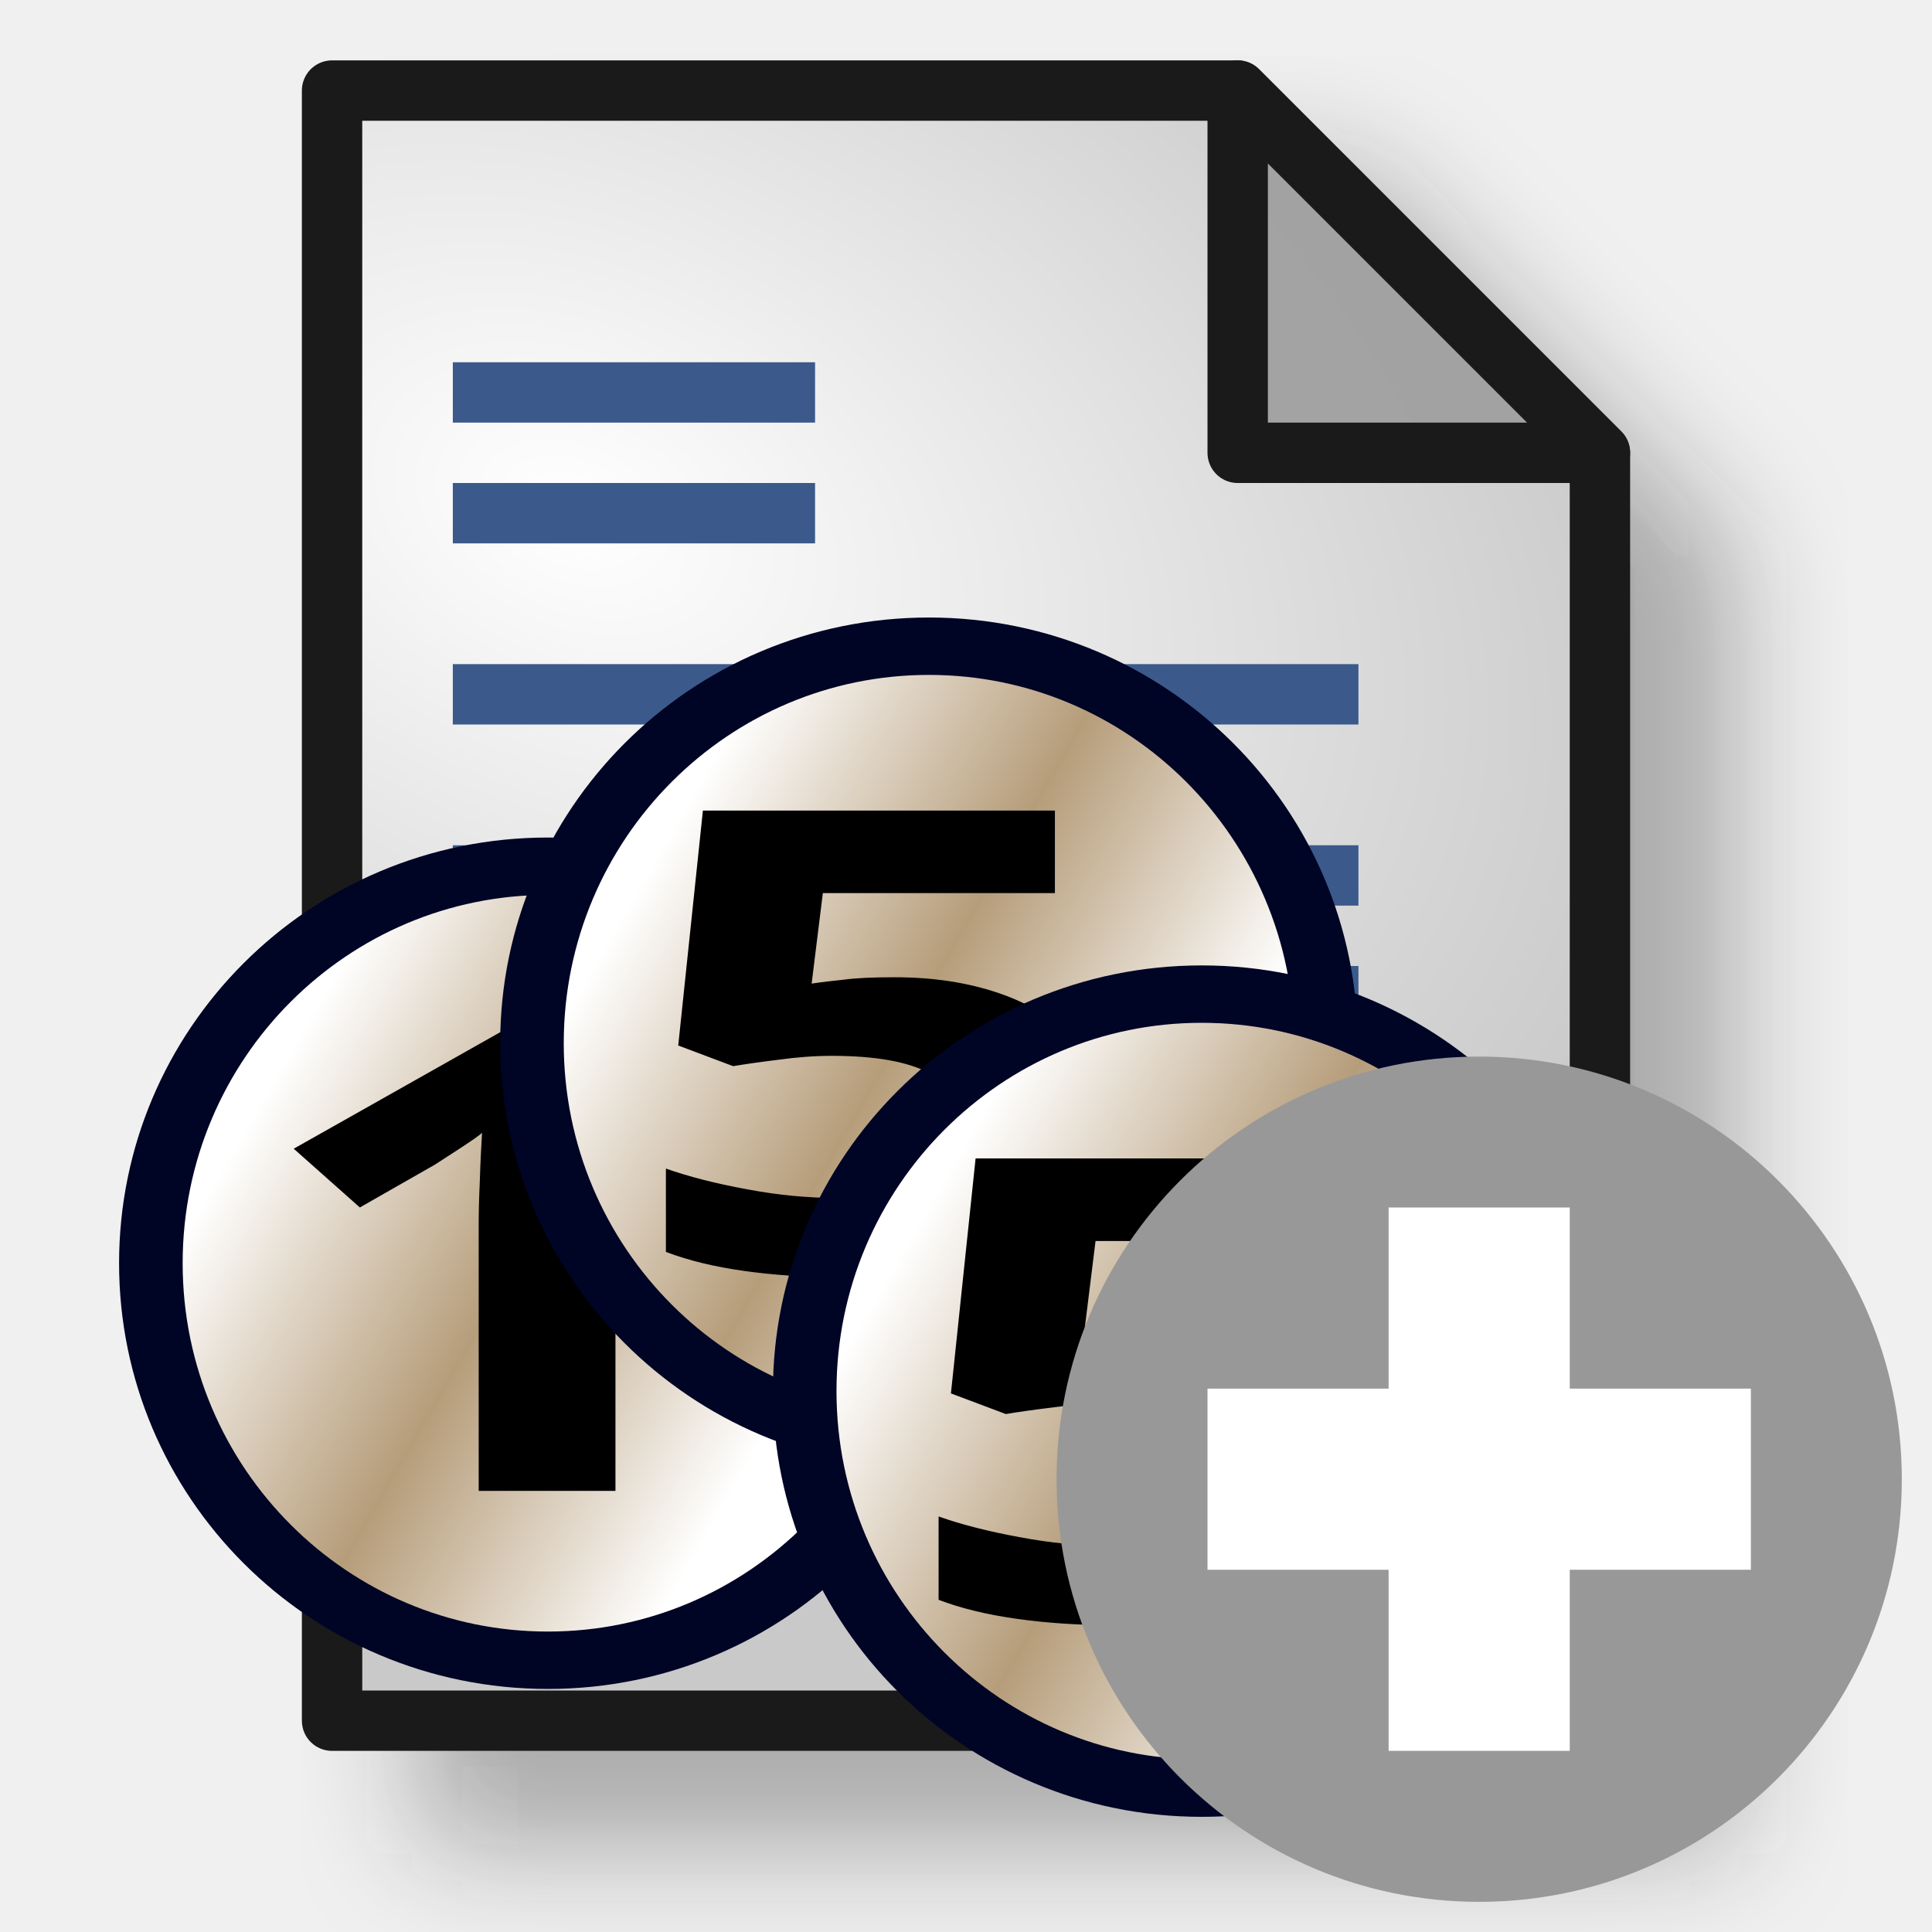
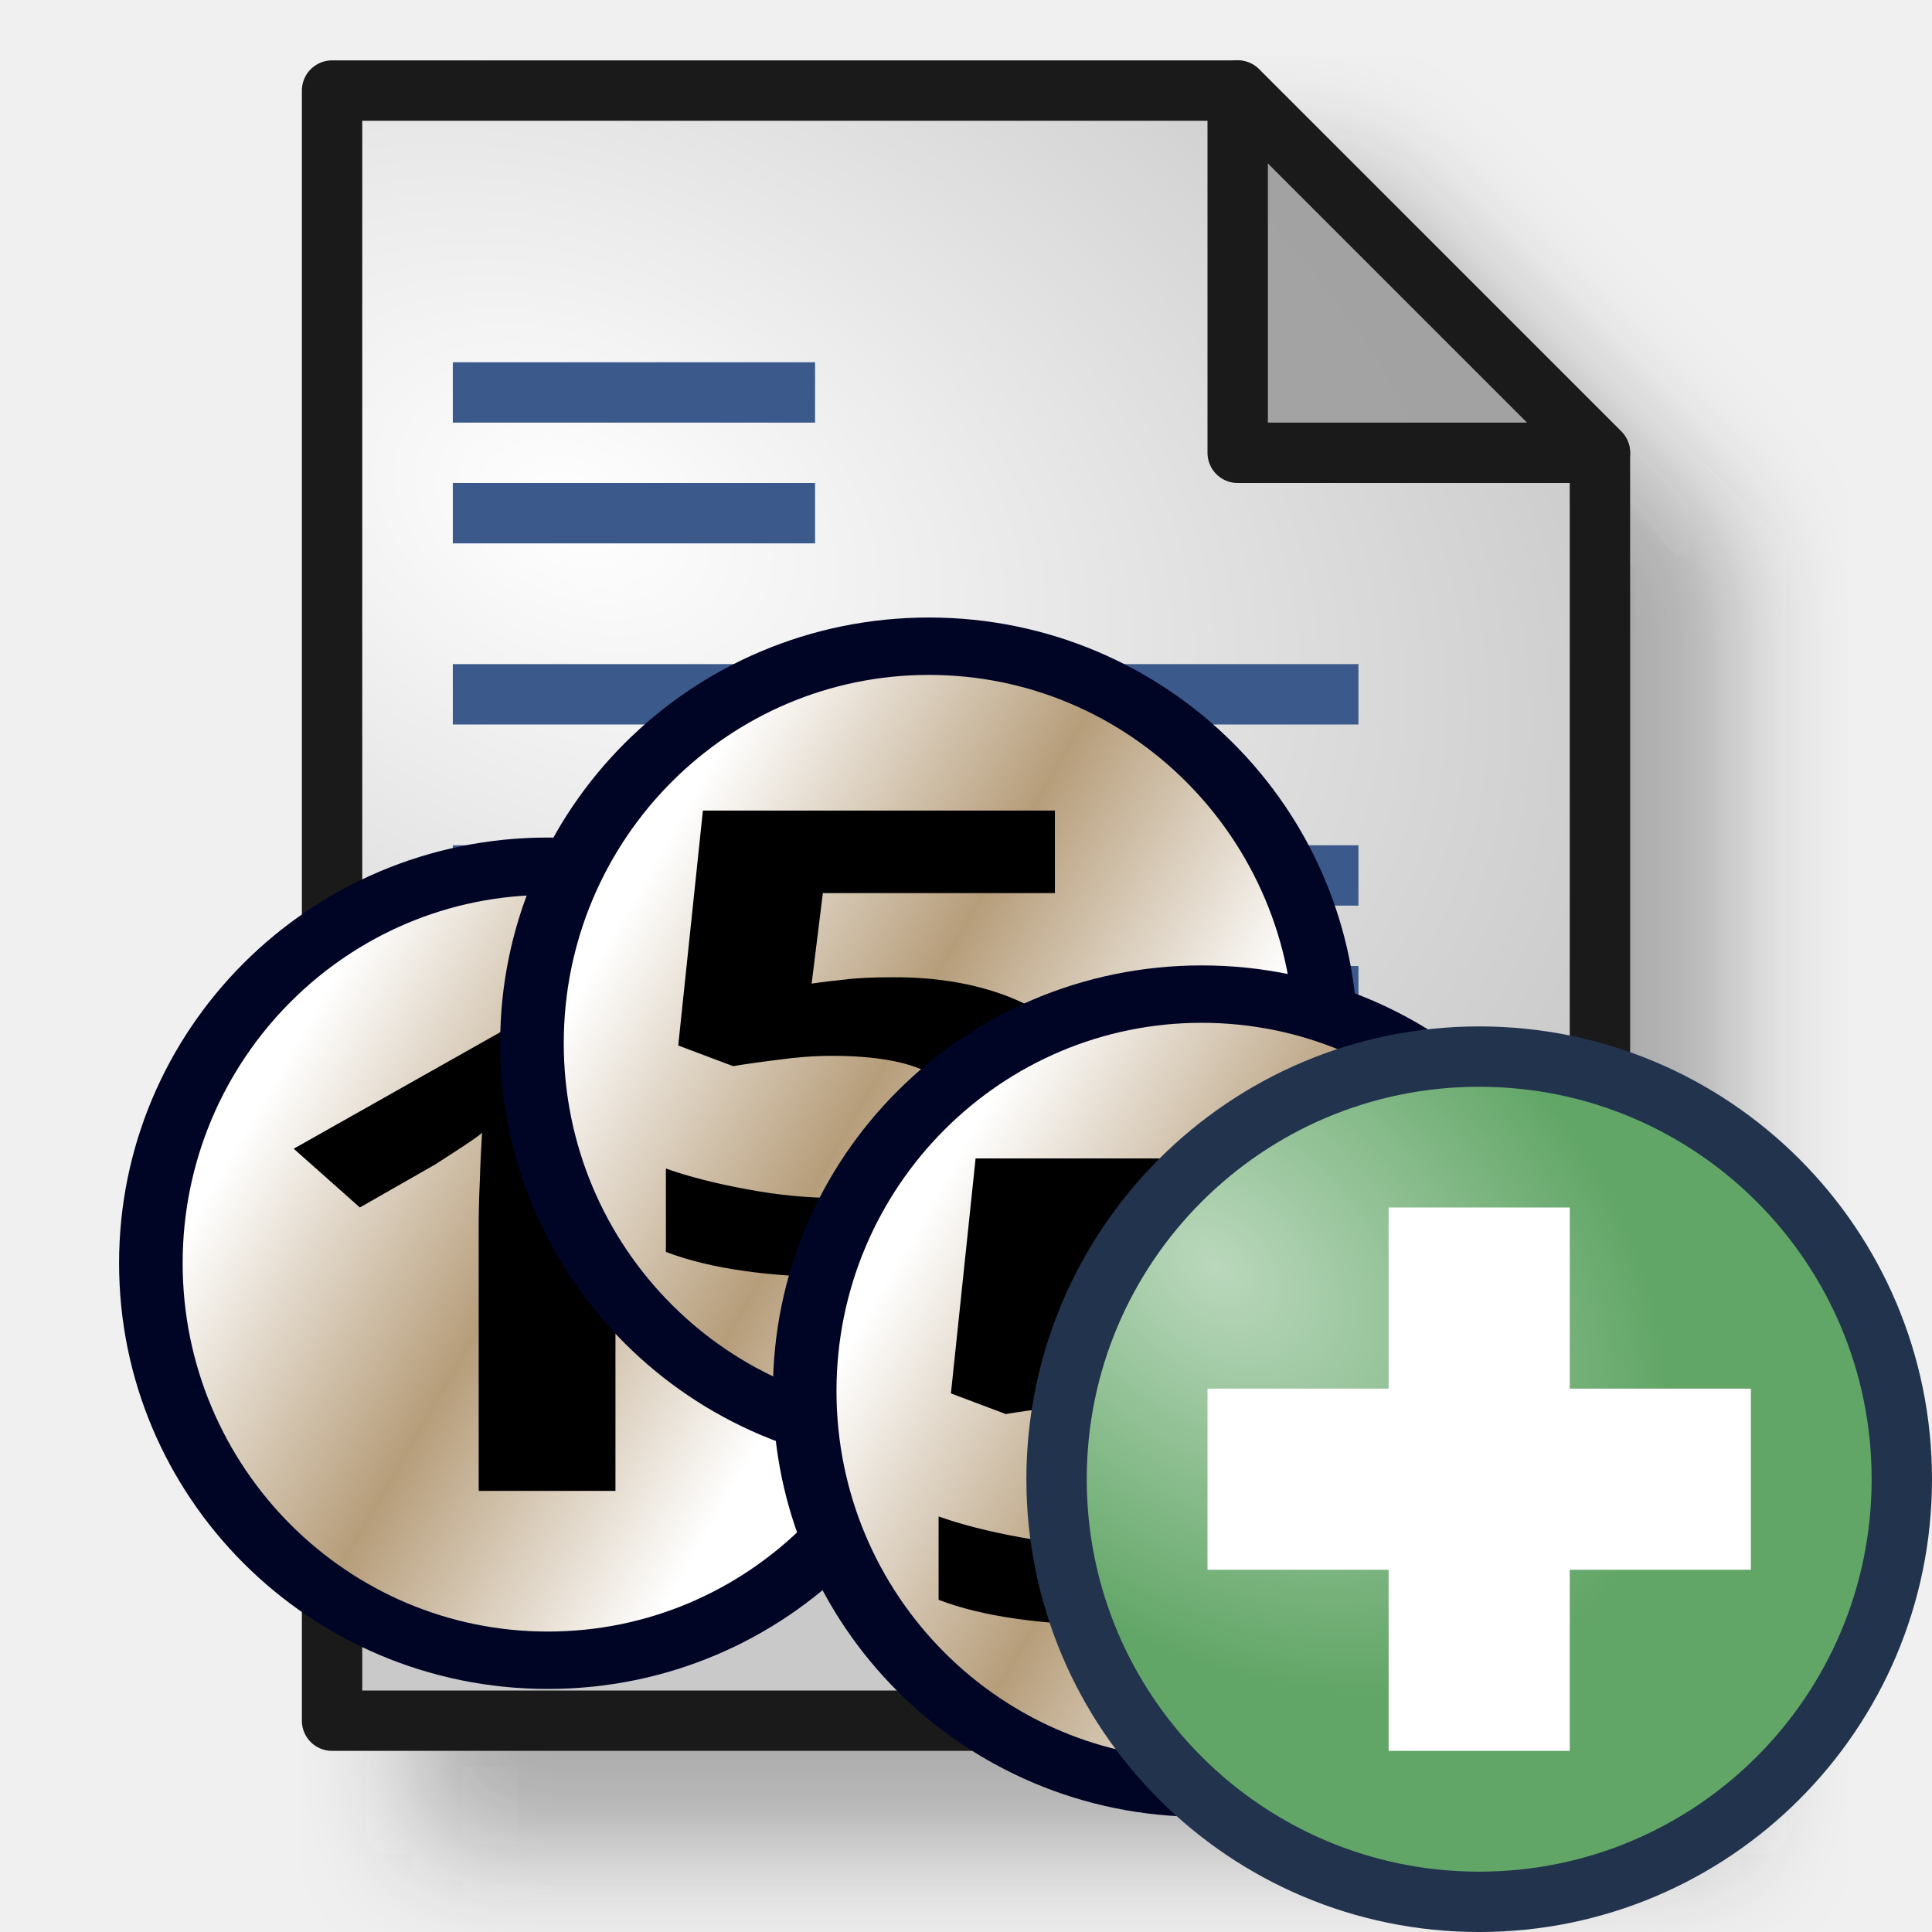
<svg xmlns="http://www.w3.org/2000/svg" xmlns:xlink="http://www.w3.org/1999/xlink" width="32" height="32" id="svg2862" version="1.1">
  <defs id="defs2864">
    <linearGradient id="linearGradient10503">
      <stop style="stop-color:#ffffff;stop-opacity:1;" offset="0" id="stop10505" />
      <stop id="stop10511" offset="0.5" style="stop-color:#b69d7a;stop-opacity:1;" />
      <stop style="stop-color:#ffffff;stop-opacity:1;" offset="1" id="stop10507" />
    </linearGradient>
    <linearGradient id="linearGradient7392">
      <stop style="stop-color:#7394c3;stop-opacity:1;" offset="0" id="stop7394" />
      <stop style="stop-color:#314c72;stop-opacity:1;" offset="1" id="stop7396" />
    </linearGradient>
    <linearGradient id="linearGradient3736">
      <stop style="stop-color:#f3f3f3;stop-opacity:1;" offset="0" id="stop3738" />
      <stop id="stop3744" offset="0.5" style="stop-color:#b7b7b7;stop-opacity:1;" />
      <stop style="stop-color:#f3f3f3;stop-opacity:1;" offset="1" id="stop3740" />
    </linearGradient>
    <linearGradient id="linearGradient3722">
      <stop style="stop-color:#ffffff;stop-opacity:1;" offset="0" id="stop3724" />
      <stop style="stop-color:#c9c9c9;stop-opacity:1;" offset="1" id="stop3726" />
    </linearGradient>
    <linearGradient id="linearGradient3712">
      <stop style="stop-color:#9b9b9b;stop-opacity:1;" offset="0" id="stop3714" />
      <stop style="stop-color:#535353;stop-opacity:1;" offset="1" id="stop3716" />
    </linearGradient>
    <radialGradient xlink:href="#linearGradient3722" id="radialGradient3728" cx="10.313" cy="16.147" fx="10.313" fy="16.147" r="10" gradientTransform="matrix(1.261185,0.3152962,-0.09999996,0.4,-0.8924459,8.78939)" gradientUnits="userSpaceOnUse" />
    <radialGradient xlink:href="#linearGradient3712-0" id="radialGradient3720-5" cx="4.376" cy="9.75" fx="4.376" fy="9.75" r="14" gradientUnits="userSpaceOnUse" gradientTransform="matrix(1.734883,0.9638241,-0.3571429,0.6428571,-0.6090975,-1.985205)" />
    <linearGradient id="linearGradient3712-0">
      <stop style="stop-color:#9b9b9b;stop-opacity:1;" offset="0" id="stop3714-6" />
      <stop style="stop-color:#535353;stop-opacity:1;" offset="1" id="stop3716-9" />
    </linearGradient>
    <radialGradient xlink:href="#linearGradient3712-8" id="radialGradient3720-8" cx="4.376" cy="9.75" fx="4.376" fy="9.75" r="14" gradientUnits="userSpaceOnUse" gradientTransform="matrix(1.734883,0.9638241,-0.3571429,0.6428571,-0.6090975,-1.985205)" />
    <linearGradient id="linearGradient3712-8">
      <stop style="stop-color:#9b9b9b;stop-opacity:1;" offset="0" id="stop3714-2" />
      <stop style="stop-color:#535353;stop-opacity:1;" offset="1" id="stop3716-8" />
    </linearGradient>
    <linearGradient id="linearGradient3722-9">
      <stop style="stop-color:#ffffff;stop-opacity:1;" offset="0" id="stop3724-3" />
      <stop style="stop-color:#c9c9c9;stop-opacity:1;" offset="1" id="stop3726-8" />
    </linearGradient>
    <linearGradient id="linearGradient3736-2">
      <stop style="stop-color:#f3f3f3;stop-opacity:1;" offset="0" id="stop3738-4" />
      <stop id="stop3744-8" offset="0.5" style="stop-color:#b7b7b7;stop-opacity:1;" />
      <stop style="stop-color:#f3f3f3;stop-opacity:1;" offset="1" id="stop3740-3" />
    </linearGradient>
    <linearGradient id="linearGradient3712-05">
      <stop style="stop-color:#9b9b9b;stop-opacity:1;" offset="0" id="stop3714-22" />
      <stop style="stop-color:#535353;stop-opacity:1;" offset="1" id="stop3716-7" />
    </linearGradient>
    <radialGradient xlink:href="#linearGradient3722-7" id="radialGradient3937-5" gradientUnits="userSpaceOnUse" gradientTransform="matrix(1.8,0.799995,-0.5448894,1.226009,-3.734738,1044.167)" cx="2.984" cy="-14.43" fx="2.984" fy="-14.43" r="10" />
    <linearGradient id="linearGradient3722-7">
      <stop style="stop-color:#ffffff;stop-opacity:1;" offset="0" id="stop3724-6" />
      <stop style="stop-color:#c9c9c9;stop-opacity:1;" offset="1" id="stop3726-2" />
    </linearGradient>
    <radialGradient r="10" fy="16.147" fx="10.313" cy="16.147" cx="10.313" gradientTransform="matrix(1.261185,0.3152962,-0.09999996,0.4,-5.892446,-6.2106)" gradientUnits="userSpaceOnUse" id="radialGradient3771" xlink:href="#linearGradient3722-7" />
    <radialGradient xlink:href="#linearGradient3722-7-1" id="radialGradient3937-5-7" gradientUnits="userSpaceOnUse" gradientTransform="matrix(1.689278,1.351424,-0.4000004,0.4999997,-1.886131,1032.995)" cx="1.545" cy="-14.441" fx="1.545" fy="-14.441" r="10" />
    <linearGradient id="linearGradient3722-7-1">
      <stop style="stop-color:#ffffff;stop-opacity:1;" offset="0" id="stop3724-6-3" />
      <stop style="stop-color:#c9c9c9;stop-opacity:1;" offset="1" id="stop3726-2-8" />
    </linearGradient>
    <filter id="filter3979" x="-0.11" width="1.219" y="-0.085" height="1.171">
      <feGaussianBlur stdDeviation="0.96" id="feGaussianBlur3981" />
    </filter>
    <radialGradient xlink:href="#linearGradient7392" id="radialGradient7398" cx="52.342" cy="1075.084" fx="52.342" fy="1075.084" r="16.42" gradientTransform="matrix(1.319125,0.6742352,-0.3060735,0.7076534,312.351,277.8673)" gradientUnits="userSpaceOnUse" />
    <radialGradient xlink:href="#linearGradient7392-5" id="radialGradient7398-3" cx="52.342" cy="1075.084" fx="52.342" fy="1075.084" r="16.42" gradientTransform="matrix(1.319125,0.6742352,-0.3060735,0.7076534,312.351,277.8673)" gradientUnits="userSpaceOnUse" />
    <linearGradient id="linearGradient7392-5">
      <stop style="stop-color:#7394c3;stop-opacity:1;" offset="0" id="stop7394-4" />
      <stop style="stop-color:#314c72;stop-opacity:1;" offset="1" id="stop7396-3" />
    </linearGradient>
    <radialGradient xlink:href="#linearGradient7392-5" id="radialGradient7400-6" gradientUnits="userSpaceOnUse" gradientTransform="matrix(0.1638712,0.1480103,-0.257146,0.2730234,278.167,767.3618)" cx="38.889" cy="1044.372" fx="38.889" fy="1044.372" r="16.42" />
    <linearGradient id="linearGradient7444">
      <stop style="stop-color:#7394c3;stop-opacity:1;" offset="0" id="stop7446" />
      <stop style="stop-color:#314c72;stop-opacity:1;" offset="1" id="stop7448" />
    </linearGradient>
    <radialGradient r="16.42" fy="1075.084" fx="52.342" cy="1075.084" cx="52.342" gradientTransform="matrix(1.319125,0.6742352,-0.3060735,0.7076534,312.351,277.8673)" gradientUnits="userSpaceOnUse" id="radialGradient7452" xlink:href="#linearGradient7392-5" />
    <radialGradient xlink:href="#linearGradient3935" id="radialGradient6336" gradientUnits="userSpaceOnUse" gradientTransform="translate(64.4827,-14.07405)" cx="14.641" cy="1016.313" fx="14.641" fy="1016.313" r="10" />
    <linearGradient id="linearGradient3935">
      <stop style="stop-color:#43a041;stop-opacity:1;" offset="0" id="stop3937" />
      <stop style="stop-color:#1e491d;stop-opacity:1;" offset="1" id="stop3939" />
    </linearGradient>
    <radialGradient xlink:href="#linearGradient7392-5-8" id="radialGradient7400-6-8" gradientUnits="userSpaceOnUse" gradientTransform="matrix(0.1638712,0.1480103,-0.257146,0.2730234,278.167,767.3618)" cx="38.889" cy="1044.372" fx="38.889" fy="1044.372" r="16.42" />
    <linearGradient id="linearGradient7392-5-8">
      <stop style="stop-color:#7394c3;stop-opacity:1;" offset="0" id="stop7394-4-3" />
      <stop style="stop-color:#314c72;stop-opacity:1;" offset="1" id="stop7396-3-5" />
    </linearGradient>
    <radialGradient xlink:href="#linearGradient7392-5-8" id="radialGradient9006" gradientUnits="userSpaceOnUse" gradientTransform="matrix(0.1638712,0.1480103,-0.257146,0.2730234,278.167,767.3618)" cx="38.889" cy="1044.372" fx="38.889" fy="1044.372" r="16.42" />
    <linearGradient id="linearGradient9008">
      <stop style="stop-color:#7394c3;stop-opacity:1;" offset="0" id="stop9010" />
      <stop style="stop-color:#314c72;stop-opacity:1;" offset="1" id="stop9012" />
    </linearGradient>
    <radialGradient r="16.42" fy="1044.372" fx="38.889" cy="1044.372" cx="38.889" gradientTransform="matrix(0.1638712,0.1480103,-0.257146,0.2730234,263.4846,-288.1757)" gradientUnits="userSpaceOnUse" id="radialGradient9016" xlink:href="#linearGradient7392-5-8" />
    <radialGradient xlink:href="#linearGradient7392-5-8" id="radialGradient9073" gradientUnits="userSpaceOnUse" gradientTransform="matrix(0.1638712,0.1480103,-0.257146,0.2730234,278.167,767.3618)" cx="38.889" cy="1044.372" fx="38.889" fy="1044.372" r="16.42" />
    <radialGradient xlink:href="#linearGradient7392-5-8" id="radialGradient9075" gradientUnits="userSpaceOnUse" gradientTransform="matrix(0.1638712,0.1480103,-0.257146,0.2730234,278.167,767.3618)" cx="38.889" cy="1044.372" fx="38.889" fy="1044.372" r="16.42" />
    <linearGradient id="linearGradient7392-5-6">
      <stop style="stop-color:#7394c3;stop-opacity:1;" offset="0" id="stop7394-4-7" />
      <stop style="stop-color:#314c72;stop-opacity:1;" offset="1" id="stop7396-3-8" />
    </linearGradient>
    <radialGradient xlink:href="#linearGradient7392-5-6" id="radialGradient9061" gradientUnits="userSpaceOnUse" gradientTransform="matrix(0.1638712,0.1480103,-0.257146,0.2730234,278.167,767.3618)" cx="38.889" cy="1044.372" fx="38.889" fy="1044.372" r="16.42" />
    <linearGradient id="linearGradient9063">
      <stop style="stop-color:#7394c3;stop-opacity:1;" offset="0" id="stop9065" />
      <stop style="stop-color:#314c72;stop-opacity:1;" offset="1" id="stop9067" />
    </linearGradient>
    <radialGradient r="16.42" fy="1044.372" fx="38.889" cy="1044.372" cx="38.889" gradientTransform="matrix(0.1638712,0.1480103,-0.257146,0.2730234,263.4846,-288.1757)" gradientUnits="userSpaceOnUse" id="radialGradient9071" xlink:href="#linearGradient7392-5-6" />
    <linearGradient id="linearGradient7392-5-1">
      <stop style="stop-color:#7394c3;stop-opacity:1;" offset="0" id="stop7394-4-8" />
      <stop style="stop-color:#314c72;stop-opacity:1;" offset="1" id="stop7396-3-7" />
    </linearGradient>
    <radialGradient xlink:href="#linearGradient7392-5-1" id="radialGradient9124" gradientUnits="userSpaceOnUse" gradientTransform="matrix(0.1638712,0.1480103,-0.257146,0.2730234,278.167,767.3618)" cx="38.889" cy="1044.372" fx="38.889" fy="1044.372" r="16.42" />
    <linearGradient id="linearGradient9126">
      <stop style="stop-color:#7394c3;stop-opacity:1;" offset="0" id="stop9128" />
      <stop style="stop-color:#314c72;stop-opacity:1;" offset="1" id="stop9130" />
    </linearGradient>
    <radialGradient r="16.42" fy="1044.372" fx="38.889" cy="1044.372" cx="38.889" gradientTransform="matrix(0.1638712,0.1480103,-0.257146,0.2730234,263.4846,-288.1757)" gradientUnits="userSpaceOnUse" id="radialGradient9134" xlink:href="#linearGradient7392-5-1" />
    <linearGradient id="linearGradient10503-5">
      <stop style="stop-color:#b8c8e0;stop-opacity:1;" offset="0" id="stop10505-1" />
      <stop id="stop10511-2" offset="0.5" style="stop-color:#f9fbfc;stop-opacity:1;" />
      <stop style="stop-color:#b8c8e0;stop-opacity:1;" offset="1" id="stop10507-3" />
    </linearGradient>
    <linearGradient y2="20.72" x2="-28.301" y1="16.587" x1="-36.222" gradientUnits="userSpaceOnUse" id="linearGradient10531" xlink:href="#linearGradient10503-5" />
    <linearGradient id="linearGradient10503-8">
      <stop style="stop-color:#b8c8e0;stop-opacity:1;" offset="0" id="stop10505-2" />
      <stop id="stop10511-6" offset="0.5" style="stop-color:#f9fbfc;stop-opacity:1;" />
      <stop style="stop-color:#b8c8e0;stop-opacity:1;" offset="1" id="stop10507-0" />
    </linearGradient>
    <linearGradient y2="20.72" x2="-28.301" y1="16.587" x1="-36.222" gradientUnits="userSpaceOnUse" id="linearGradient10531-3" xlink:href="#linearGradient10503-8" />
    <linearGradient xlink:href="#linearGradient10503-5" id="linearGradient10596" gradientUnits="userSpaceOnUse" x1="-36.222" y1="16.587" x2="-28.301" y2="20.72" />
    <linearGradient xlink:href="#linearGradient10503-8" id="linearGradient10598" gradientUnits="userSpaceOnUse" x1="-36.222" y1="16.587" x2="-28.301" y2="20.72" />
    <linearGradient xlink:href="#linearGradient10503" id="linearGradient10602" gradientUnits="userSpaceOnUse" x1="-36.222" y1="16.587" x2="-28.301" y2="20.72" />
    <linearGradient xlink:href="#linearGradient10503" id="linearGradient10620" gradientUnits="userSpaceOnUse" x1="-36.222" y1="16.587" x2="-28.301" y2="20.72" />
    <linearGradient xlink:href="#linearGradient10503-5" id="linearGradient10622" gradientUnits="userSpaceOnUse" x1="-36.222" y1="16.587" x2="-28.301" y2="20.72" />
    <linearGradient xlink:href="#linearGradient10503-8" id="linearGradient10624" gradientUnits="userSpaceOnUse" x1="-36.222" y1="16.587" x2="-28.301" y2="20.72" />
    <linearGradient xlink:href="#linearGradient10503" id="linearGradient10643" gradientUnits="userSpaceOnUse" x1="-36.222" y1="16.587" x2="-28.301" y2="20.72" />
    <linearGradient xlink:href="#linearGradient10503-5" id="linearGradient10645" gradientUnits="userSpaceOnUse" x1="-36.222" y1="16.587" x2="-28.301" y2="20.72" />
    <linearGradient xlink:href="#linearGradient10503-8" id="linearGradient10647" gradientUnits="userSpaceOnUse" x1="-36.222" y1="16.587" x2="-28.301" y2="20.72" />
    <linearGradient xlink:href="#linearGradient10503" id="linearGradient10664" gradientUnits="userSpaceOnUse" x1="-36.222" y1="16.587" x2="-28.301" y2="20.72" />
    <linearGradient xlink:href="#linearGradient10503-5" id="linearGradient10666" gradientUnits="userSpaceOnUse" x1="-36.222" y1="16.587" x2="-28.301" y2="20.72" />
    <linearGradient xlink:href="#linearGradient10503-8" id="linearGradient10668" gradientUnits="userSpaceOnUse" x1="-36.222" y1="16.587" x2="-28.301" y2="20.72" />
    <linearGradient xlink:href="#linearGradient10503-8" id="linearGradient10684" gradientUnits="userSpaceOnUse" x1="-36.222" y1="16.587" x2="-28.301" y2="20.72" />
    <linearGradient xlink:href="#linearGradient10503-5" id="linearGradient10690" gradientUnits="userSpaceOnUse" x1="-36.222" y1="16.587" x2="-28.301" y2="20.72" />
    <linearGradient xlink:href="#linearGradient10503" id="linearGradient10696" gradientUnits="userSpaceOnUse" x1="-36.222" y1="16.587" x2="-28.301" y2="20.72" />
    <linearGradient xlink:href="#linearGradient10503-9" id="linearGradient10696-4" gradientUnits="userSpaceOnUse" x1="-36.222" y1="16.587" x2="-28.301" y2="20.72" />
    <linearGradient id="linearGradient10503-9">
      <stop style="stop-color:#cccccc;stop-opacity:1;" offset="0" id="stop10505-6" />
      <stop id="stop10511-5" offset="0.5" style="stop-color:#f9fbfc;stop-opacity:1;" />
      <stop style="stop-color:#cccccc;stop-opacity:1;" offset="1" id="stop10507-1" />
    </linearGradient>
    <linearGradient y2="20.72" x2="-28.301" y1="16.587" x1="-36.222" gradientUnits="userSpaceOnUse" id="linearGradient10739" xlink:href="#linearGradient10503-9" />
    <linearGradient xlink:href="#linearGradient10503-90" id="linearGradient10696-6" gradientUnits="userSpaceOnUse" x1="-36.222" y1="16.587" x2="-28.301" y2="20.72" />
    <linearGradient id="linearGradient10503-90">
      <stop style="stop-color:#cccccc;stop-opacity:1;" offset="0" id="stop10505-0" />
      <stop id="stop10511-3" offset="0.5" style="stop-color:#f9fbfc;stop-opacity:1;" />
      <stop style="stop-color:#cccccc;stop-opacity:1;" offset="1" id="stop10507-9" />
    </linearGradient>
    <linearGradient y2="20.72" x2="-28.301" y1="16.587" x1="-36.222" gradientUnits="userSpaceOnUse" id="linearGradient10739-5" xlink:href="#linearGradient10503-90" />
    <linearGradient xlink:href="#linearGradient10503" id="linearGradient10794" gradientUnits="userSpaceOnUse" x1="-36.222" y1="16.587" x2="-28.301" y2="20.72" />
    <linearGradient xlink:href="#linearGradient10503-90" id="linearGradient10796" gradientUnits="userSpaceOnUse" x1="-36.222" y1="16.587" x2="-28.301" y2="20.72" />
    <linearGradient xlink:href="#linearGradient10503-90" id="linearGradient10798" gradientUnits="userSpaceOnUse" x1="-36.222" y1="16.587" x2="-28.301" y2="20.72" />
    <linearGradient xlink:href="#linearGradient10503-9" id="linearGradient10800" gradientUnits="userSpaceOnUse" x1="-36.222" y1="16.587" x2="-28.301" y2="20.72" />
    <linearGradient xlink:href="#linearGradient10503-9" id="linearGradient10802" gradientUnits="userSpaceOnUse" x1="-36.222" y1="16.587" x2="-28.301" y2="20.72" />
    <linearGradient xlink:href="#linearGradient10503" id="linearGradient10818" gradientUnits="userSpaceOnUse" x1="-36.222" y1="16.587" x2="-28.301" y2="20.72" />
    <linearGradient xlink:href="#linearGradient10503-90" id="linearGradient10820" gradientUnits="userSpaceOnUse" x1="-36.222" y1="16.587" x2="-28.301" y2="20.72" />
    <linearGradient xlink:href="#linearGradient10503-90" id="linearGradient10822" gradientUnits="userSpaceOnUse" x1="-36.222" y1="16.587" x2="-28.301" y2="20.72" />
    <linearGradient xlink:href="#linearGradient10503-9" id="linearGradient10824" gradientUnits="userSpaceOnUse" x1="-36.222" y1="16.587" x2="-28.301" y2="20.72" />
    <linearGradient xlink:href="#linearGradient10503-9" id="linearGradient10826" gradientUnits="userSpaceOnUse" x1="-36.222" y1="16.587" x2="-28.301" y2="20.72" />
    <linearGradient xlink:href="#linearGradient10503" id="linearGradient10840" gradientUnits="userSpaceOnUse" x1="-36.222" y1="16.587" x2="-28.301" y2="20.72" />
    <linearGradient xlink:href="#linearGradient10503-90" id="linearGradient10842" gradientUnits="userSpaceOnUse" x1="-36.222" y1="16.587" x2="-28.301" y2="20.72" />
    <linearGradient xlink:href="#linearGradient10503-90" id="linearGradient10844" gradientUnits="userSpaceOnUse" x1="-36.222" y1="16.587" x2="-28.301" y2="20.72" />
    <linearGradient xlink:href="#linearGradient10503-9" id="linearGradient10846" gradientUnits="userSpaceOnUse" x1="-36.222" y1="16.587" x2="-28.301" y2="20.72" />
    <linearGradient xlink:href="#linearGradient10503-9" id="linearGradient10848" gradientUnits="userSpaceOnUse" x1="-36.222" y1="16.587" x2="-28.301" y2="20.72" />
    <linearGradient id="linearGradient10503-1">
      <stop style="stop-color:#ffffff;stop-opacity:1;" offset="0" id="stop10505-26" />
      <stop id="stop10511-9" offset="0.5" style="stop-color:#a1a1a1;stop-opacity:1;" />
      <stop style="stop-color:#fcfcfc;stop-opacity:1;" offset="1" id="stop10507-19" />
    </linearGradient>
    <linearGradient y2="20.72" x2="-28.301" y1="16.587" x1="-36.222" gradientUnits="userSpaceOnUse" id="linearGradient10879" xlink:href="#linearGradient10503-1" />
    <linearGradient id="linearGradient10503-3">
      <stop style="stop-color:#ffffff;stop-opacity:1;" offset="0" id="stop10505-8" />
      <stop id="stop10511-7" offset="0.5" style="stop-color:#a1a1a1;stop-opacity:1;" />
      <stop style="stop-color:#fcfcfc;stop-opacity:1;" offset="1" id="stop10507-03" />
    </linearGradient>
    <linearGradient y2="20.72" x2="-28.301" y1="16.587" x1="-36.222" gradientUnits="userSpaceOnUse" id="linearGradient10879-6" xlink:href="#linearGradient10503-3" />
    <linearGradient id="linearGradient10503-59">
      <stop style="stop-color:#e8e0d4;stop-opacity:1;" offset="0" id="stop10505-02" />
      <stop id="stop10511-35" offset="0.5" style="stop-color:#b69d7a;stop-opacity:1;" />
      <stop style="stop-color:#f0eae2;stop-opacity:1;" offset="1" id="stop10507-90" />
    </linearGradient>
    <linearGradient y2="20.72" x2="-28.301" y1="16.587" x1="-36.222" gradientUnits="userSpaceOnUse" id="linearGradient8127" xlink:href="#linearGradient10503-59" />
    <linearGradient id="linearGradient10503-904">
      <stop style="stop-color:#e8e0d4;stop-opacity:1;" offset="0" id="stop10505-024" />
      <stop id="stop10511-4" offset="0.5" style="stop-color:#b69d7a;stop-opacity:1;" />
      <stop style="stop-color:#f0eae2;stop-opacity:1;" offset="1" id="stop10507-190" />
    </linearGradient>
    <linearGradient y2="20.72" x2="-28.301" y1="16.587" x1="-36.222" gradientUnits="userSpaceOnUse" id="linearGradient8127-2" xlink:href="#linearGradient10503-904" />
    <linearGradient xlink:href="#linearGradient10503-4" id="linearGradient10840-5" gradientUnits="userSpaceOnUse" x1="-36.222" y1="16.587" x2="-28.301" y2="20.72" />
    <linearGradient id="linearGradient10503-4">
      <stop style="stop-color:#ffffff;stop-opacity:1;" offset="0" id="stop10505-9" />
      <stop id="stop10511-0" offset="0.5" style="stop-color:#b69d7a;stop-opacity:1;" />
      <stop style="stop-color:#ffffff;stop-opacity:1;" offset="1" id="stop10507-2" />
    </linearGradient>
    <linearGradient y2="20.72" x2="-28.301" y1="16.587" x1="-36.222" gradientUnits="userSpaceOnUse" id="linearGradient8187" xlink:href="#linearGradient10503-4" />
    <linearGradient xlink:href="#linearGradient10503-2" id="linearGradient10840-8" gradientUnits="userSpaceOnUse" x1="-36.222" y1="16.587" x2="-28.301" y2="20.72" />
    <linearGradient id="linearGradient10503-2">
      <stop style="stop-color:#ffffff;stop-opacity:1;" offset="0" id="stop10505-16" />
      <stop id="stop10511-8" offset="0.5" style="stop-color:#b69d7a;stop-opacity:1;" />
      <stop style="stop-color:#ffffff;stop-opacity:1;" offset="1" id="stop10507-32" />
    </linearGradient>
    <linearGradient y2="20.72" x2="-28.301" y1="16.587" x1="-36.222" gradientUnits="userSpaceOnUse" id="linearGradient8187-9" xlink:href="#linearGradient10503-2" />
+     <radialGradient xlink:href="#linearGradient9562" id="radialGradient9568" cx="-93.746" cy="87.434" fx="-93.746" fy="87.434" r="2.617" gradientTransform="matrix(2.749016,2.074155,-1.372954,2.004912,245.5549,29.86354)" gradientUnits="userSpaceOnUse" />
+     <linearGradient id="linearGradient9562">
+       <stop style="stop-color:#bad8bc;stop-opacity:1;" offset="0" id="stop9564" />
+       <stop style="stop-color:#62a667;stop-opacity:1;" offset="1" id="stop9566" />
+     </linearGradient>
+     <radialGradient r="2.617" fy="87.434" fx="-93.746" cy="87.434" cx="-93.746" gradientTransform="matrix(2.749016,2.074155,-1.372954,2.004912,263.7691,48.07772)" gradientUnits="userSpaceOnUse" id="radialGradient3135" xlink:href="#linearGradient9562" />
  </defs>
  <g id="layer1" transform="translate(0,-1020.362)">
    <path style="opacity:0.3;color:#000000;fill:#000000;fill-opacity:1;fill-rule:nonzero;stroke:#1a1a1a;stroke-width:1px;stroke-linecap:round;stroke-linejoin:round;stroke-miterlimit:4;stroke-opacity:1;stroke-dasharray:none;stroke-dashoffset:0;marker:none;visibility:visible;display:inline;overflow:visible;filter:url(#filter3979);enable-background:accumulate" d="m 7.323,1023.569 0,27 21,0 0,-21 -6,-6 -15,0 z" id="path2876-4" />
    <path style="fill:url(#radialGradient3937-5);fill-opacity:1;stroke:#1a1a1a;stroke-width:1px;stroke-linecap:round;stroke-linejoin:round;stroke-opacity:1;color:#000000;fill-rule:nonzero;stroke-miterlimit:4;stroke-dasharray:none;stroke-dashoffset:0;marker:none;visibility:visible;display:inline;overflow:visible;enable-background:accumulate" d="m 5.5,1021.862 0,27 21,0 0,-21 -6,-6 -15,0 z" id="path2876" />
    <path style="color:#000000;fill:#3b5a8b;fill-opacity:1;fill-rule:nonzero;stroke:#3b5a8b;stroke-width:1px;stroke-linecap:butt;stroke-linejoin:miter;stroke-miterlimit:4;stroke-opacity:1;stroke-dasharray:none;stroke-dashoffset:0;marker:none;visibility:visible;display:inline;overflow:visible;enable-background:accumulate" d="m 7.5,1026.862 6,0" id="path3659" />
    <path style="color:#000000;fill:#3b5a8b;fill-opacity:1;fill-rule:nonzero;stroke:#3b5a8b;stroke-width:1px;stroke-linecap:butt;stroke-linejoin:miter;stroke-miterlimit:4;stroke-opacity:1;stroke-dasharray:none;stroke-dashoffset:0;marker:none;visibility:visible;display:inline;overflow:visible;enable-background:accumulate" d="m 18.5,1031.862 4,0" id="path3661" />
    <path style="fill:#9a9a9a;fill-opacity:0.85;stroke:#1a1a1a;stroke-width:1px;stroke-linecap:round;stroke-linejoin:round;stroke-opacity:1" d="m 20.5,1021.862 6,6 -6,0 0,-6 z" id="path2980" />
    <path style="color:#000000;fill:#3b5a8b;fill-opacity:1;fill-rule:nonzero;stroke:#3b5a8b;stroke-width:1px;stroke-linecap:butt;stroke-linejoin:miter;stroke-miterlimit:4;stroke-opacity:1;stroke-dasharray:none;stroke-dashoffset:0;marker:none;visibility:visible;display:inline;overflow:visible;enable-background:accumulate" d="m 7.5,1034.862 15,0" id="path3659-0" />
    <path style="color:#000000;fill:#3b5a8b;fill-opacity:1;fill-rule:nonzero;stroke:#3b5a8b;stroke-width:1px;stroke-linecap:butt;stroke-linejoin:miter;stroke-miterlimit:4;stroke-opacity:1;stroke-dasharray:none;stroke-dashoffset:0;marker:none;visibility:visible;display:inline;overflow:visible;enable-background:accumulate" d="m 7.5,1036.862 15,0" id="path3659-9" />
    <path style="color:#000000;fill:#3b5a8b;fill-opacity:1;fill-rule:nonzero;stroke:#3b5a8b;stroke-width:1px;stroke-linecap:butt;stroke-linejoin:miter;stroke-miterlimit:4;stroke-opacity:1;stroke-dasharray:none;stroke-dashoffset:0;marker:none;visibility:visible;display:inline;overflow:visible;enable-background:accumulate" d="m 7.5,1038.862 15,0" id="path3659-91" />
    <path style="color:#000000;fill:#3b5a8b;fill-opacity:1;fill-rule:nonzero;stroke:#3b5a8b;stroke-width:1px;stroke-linecap:butt;stroke-linejoin:miter;stroke-miterlimit:4;stroke-opacity:1;stroke-dasharray:none;stroke-dashoffset:0;marker:none;visibility:visible;display:inline;overflow:visible;enable-background:accumulate" d="m 7.5,1040.862 15,0" id="path3659-2" />
    <path style="color:#000000;fill:#3b5a8b;fill-opacity:1;fill-rule:nonzero;stroke:#3b5a8b;stroke-width:1px;stroke-linecap:butt;stroke-linejoin:miter;stroke-miterlimit:4;stroke-opacity:1;stroke-dasharray:none;stroke-dashoffset:0;marker:none;visibility:visible;display:inline;overflow:visible;enable-background:accumulate" d="m 7.5,1042.862 15,0" id="path3659-5" />
    <path style="color:#000000;fill:#3b5a8b;fill-opacity:1;fill-rule:nonzero;stroke:#3b5a8b;stroke-width:1px;stroke-linecap:butt;stroke-linejoin:miter;stroke-miterlimit:4;stroke-opacity:1;stroke-dasharray:none;stroke-dashoffset:0;marker:none;visibility:visible;display:inline;overflow:visible;enable-background:accumulate" d="m 7.5,1045.862 7,0" id="path3659-8" />
    <path style="color:#000000;fill:#3b5a8b;fill-opacity:1;fill-rule:nonzero;stroke:#3b5a8b;stroke-width:1px;stroke-linecap:butt;stroke-linejoin:miter;stroke-miterlimit:4;stroke-opacity:1;stroke-dasharray:none;stroke-dashoffset:0;marker:none;visibility:visible;display:inline;overflow:visible;enable-background:accumulate" d="m 7.5,1028.862 6,0" id="path3659-1" />
    <path style="color:#000000;fill:#3b5a8b;fill-opacity:1;fill-rule:nonzero;stroke:#3b5a8b;stroke-width:1px;stroke-linecap:butt;stroke-linejoin:miter;stroke-miterlimit:4;stroke-opacity:1;stroke-dasharray:none;stroke-dashoffset:0;marker:none;visibility:visible;display:inline;overflow:visible;enable-background:accumulate" d="m 7.5,1031.862 8,0" id="path3661-4" />
    <path style="color:#000000;fill:url(#linearGradient10840);fill-opacity:1;fill-rule:nonzero;stroke:#000425;stroke-width:0.92;stroke-linecap:butt;stroke-linejoin:miter;stroke-miterlimit:4;stroke-opacity:1;stroke-dasharray:none;stroke-dashoffset:0;marker:none;visibility:visible;display:inline;overflow:visible;enable-background:accumulate" id="path2944-9-2-6" d="m -26.517,19.539 c 0,3.515 -2.572,6.364 -5.745,6.364 -3.173,0 -5.745,-2.849 -5.745,-6.364 0,-3.515 2.572,-6.364 5.745,-6.364 3.173,0 5.745,2.849 5.745,6.364 z" transform="matrix(1.144554,0,0,1.033278,45.99987,1021.096)" />
    <text xml:space="preserve" style="font-size:12.69px;font-style:normal;font-variant:normal;font-weight:bold;font-stretch:normal;text-align:start;text-anchor:start;fill:#000000;fill-opacity:1;stroke:none;font-family:Georgia;-inkscape-font-specification:Bitstream Vera Sans Bold" x="3.343" y="1241.904" id="text3759-0-7-5" transform="scale(1.18836,0.8414956)">
      <tspan id="tspan3761-5-3-0" x="3.343" y="1241.904" style="font-style:normal;font-variant:normal;font-weight:900;font-stretch:normal;font-family:Arial Black;-inkscape-font-specification:'Arial Black, Heavy'">1</tspan>
    </text>
    <g id="g10578" transform="matrix(0.8628382,0,0,0.8628382,27.83572,132.657)" style="color:#000000;fill:url(#linearGradient10840-8);fill-opacity:1;fill-rule:nonzero;stroke:#000425;stroke-width:1.159;stroke-linecap:butt;stroke-linejoin:miter;stroke-miterlimit:4;stroke-opacity:1;stroke-dasharray:none;stroke-dashoffset:0;marker:none;visibility:visible;display:inline;overflow:visible;enable-background:accumulate">
      <path transform="matrix(1.326499,0,0,1.197534,28.36726,1025.447)" d="m -26.517,19.539 c 0,3.515 -2.572,6.364 -5.745,6.364 -3.173,0 -5.745,-2.849 -5.745,-6.364 0,-3.515 2.572,-6.364 5.745,-6.364 3.173,0 5.745,2.849 5.745,6.364 z" id="path2944-9-2" style="color:#000000;fill:url(#linearGradient10840-8);fill-opacity:1;fill-rule:nonzero;stroke:#000425;stroke-width:0.92;stroke-linecap:butt;stroke-linejoin:miter;stroke-miterlimit:4;stroke-opacity:1;stroke-dasharray:none;stroke-dashoffset:0;marker:none;visibility:visible;display:inline;overflow:visible;enable-background:accumulate" />
    </g>
    <text xml:space="preserve" style="font-size:12.69px;font-style:normal;font-variant:normal;font-weight:bold;font-stretch:normal;text-align:start;text-anchor:start;fill:#000000;fill-opacity:1;stroke:none;font-family:Georgia;-inkscape-font-specification:Bitstream Vera Sans Bold" x="8.655" y="1237.574" id="text3759-0-7" transform="scale(1.18836,0.8414956)">
      <tspan id="tspan3761-5-3" x="8.655" y="1237.574" style="font-style:normal;font-variant:normal;font-weight:900;font-stretch:normal;font-family:Arial Black;-inkscape-font-specification:'Arial Black, Heavy'">5</tspan>
    </text>
    <g id="g10581" transform="matrix(0.8628382,0,0,0.8628382,41.1058,120.8951)" style="color:#000000;fill:url(#linearGradient10840-5);fill-opacity:1;fill-rule:nonzero;stroke:#000425;stroke-width:1.159;stroke-linecap:butt;stroke-linejoin:miter;stroke-miterlimit:4;stroke-opacity:1;stroke-dasharray:none;stroke-dashoffset:0;marker:none;visibility:visible;display:inline;overflow:visible;enable-background:accumulate">
      <path transform="matrix(1.326499,0,0,1.197534,18.22321,1045.757)" d="m -26.517,19.539 c 0,3.515 -2.572,6.364 -5.745,6.364 -3.173,0 -5.745,-2.849 -5.745,-6.364 0,-3.515 2.572,-6.364 5.745,-6.364 3.173,0 5.745,2.849 5.745,6.364 z" id="path2944-9-2-2" style="color:#000000;fill:url(#linearGradient10840-5);fill-opacity:1;fill-rule:nonzero;stroke:#000425;stroke-width:0.92;stroke-linecap:butt;stroke-linejoin:miter;stroke-miterlimit:4;stroke-opacity:1;stroke-dasharray:none;stroke-dashoffset:0;marker:none;visibility:visible;display:inline;overflow:visible;enable-background:accumulate" />
    </g>
    <text xml:space="preserve" style="font-size:12.69px;font-style:normal;font-variant:normal;font-weight:bold;font-stretch:normal;text-align:start;text-anchor:start;fill:#000000;fill-opacity:1;stroke:none;font-family:Georgia;-inkscape-font-specification:Bitstream Vera Sans Bold" x="12.456" y="1244.422" id="text3759-0-7-6" transform="scale(1.18836,0.8414956)">
      <tspan id="tspan3761-5-3-1" x="12.456" y="1244.422" style="font-style:normal;font-variant:normal;font-weight:900;font-stretch:normal;font-family:Arial Black;-inkscape-font-specification:'Arial Black, Heavy'">5</tspan>
    </text>
-     <g transform="translate(2.8e-6,4.04e-6)" id="g8457">
-       <path transform="matrix(0.9333333,0,0,0.9333362,143.5,1031.329)" d="m -120,14.5 c 0,4.142 -3.358,7.5 -7.5,7.5 -4.142,0 -7.5,-3.358 -7.5,-7.5 0,-4.142 3.358,-7.5 7.5,-7.5 4.142,0 7.5,3.358 7.5,7.5 z" id="path8401" style="color:#000000;fill:#989898;fill-opacity:1;fill-rule:nonzero;stroke:none;stroke-width:1px;marker:none;visibility:visible;display:inline;overflow:visible;filter:url(#filter3979-1);enable-background:accumulate" />
-       <path id="path8403" d="m 21.5,1044.862 6,0" style="color:#000000;fill:none;stroke:#ffffff;stroke-width:3;stroke-linecap:square;stroke-linejoin:miter;stroke-miterlimit:4;stroke-opacity:1;stroke-dasharray:none;stroke-dashoffset:0;marker:none;visibility:visible;display:inline;overflow:visible;enable-background:accumulate" />
-       <path id="path8405" d="m 24.5,1041.862 0,6" style="fill:none;stroke:#ffffff;stroke-width:3;stroke-linecap:square;stroke-linejoin:miter;stroke-miterlimit:4;stroke-opacity:1;stroke-dasharray:none" />
-     </g>
+     <path style="color:#000000;fill:url(#radialGradient9568);fill-opacity:1;fill-rule:nonzero;stroke:#22334e;stroke-width:1.071;marker:none;visibility:visible;display:inline;overflow:visible;filter:url(#filter3979-1);enable-background:accumulate;stroke-linecap:square;stroke-linejoin:round;stroke-miterlimit:4;stroke-opacity:1;stroke-dasharray:none;stroke-dashoffset:0" id="path8401" d="m -120,14.5 a 7.5,7.5 0 1 1 -15,0 7.5,7.5 0 1 1 15,0 z" transform="matrix(0.9333333,0,0,0.9333362,143.5,1031.329)" />
+     <path style="color:#000000;fill:none;stroke:#ffffff;stroke-width:3;stroke-linecap:square;stroke-linejoin:miter;stroke-miterlimit:4;stroke-opacity:1;stroke-dasharray:none;stroke-dashoffset:0;marker:none;visibility:visible;display:inline;overflow:visible;enable-background:accumulate" d="m 21.5,1044.862 6,0" id="path8403" />
+     <path style="fill:none;stroke:#ffffff;stroke-width:3;stroke-linecap:square;stroke-linejoin:miter;stroke-miterlimit:4;stroke-opacity:1;stroke-dasharray:none" d="m 24.5,1041.862 0,6" id="path8405" />
  </g>
</svg>
